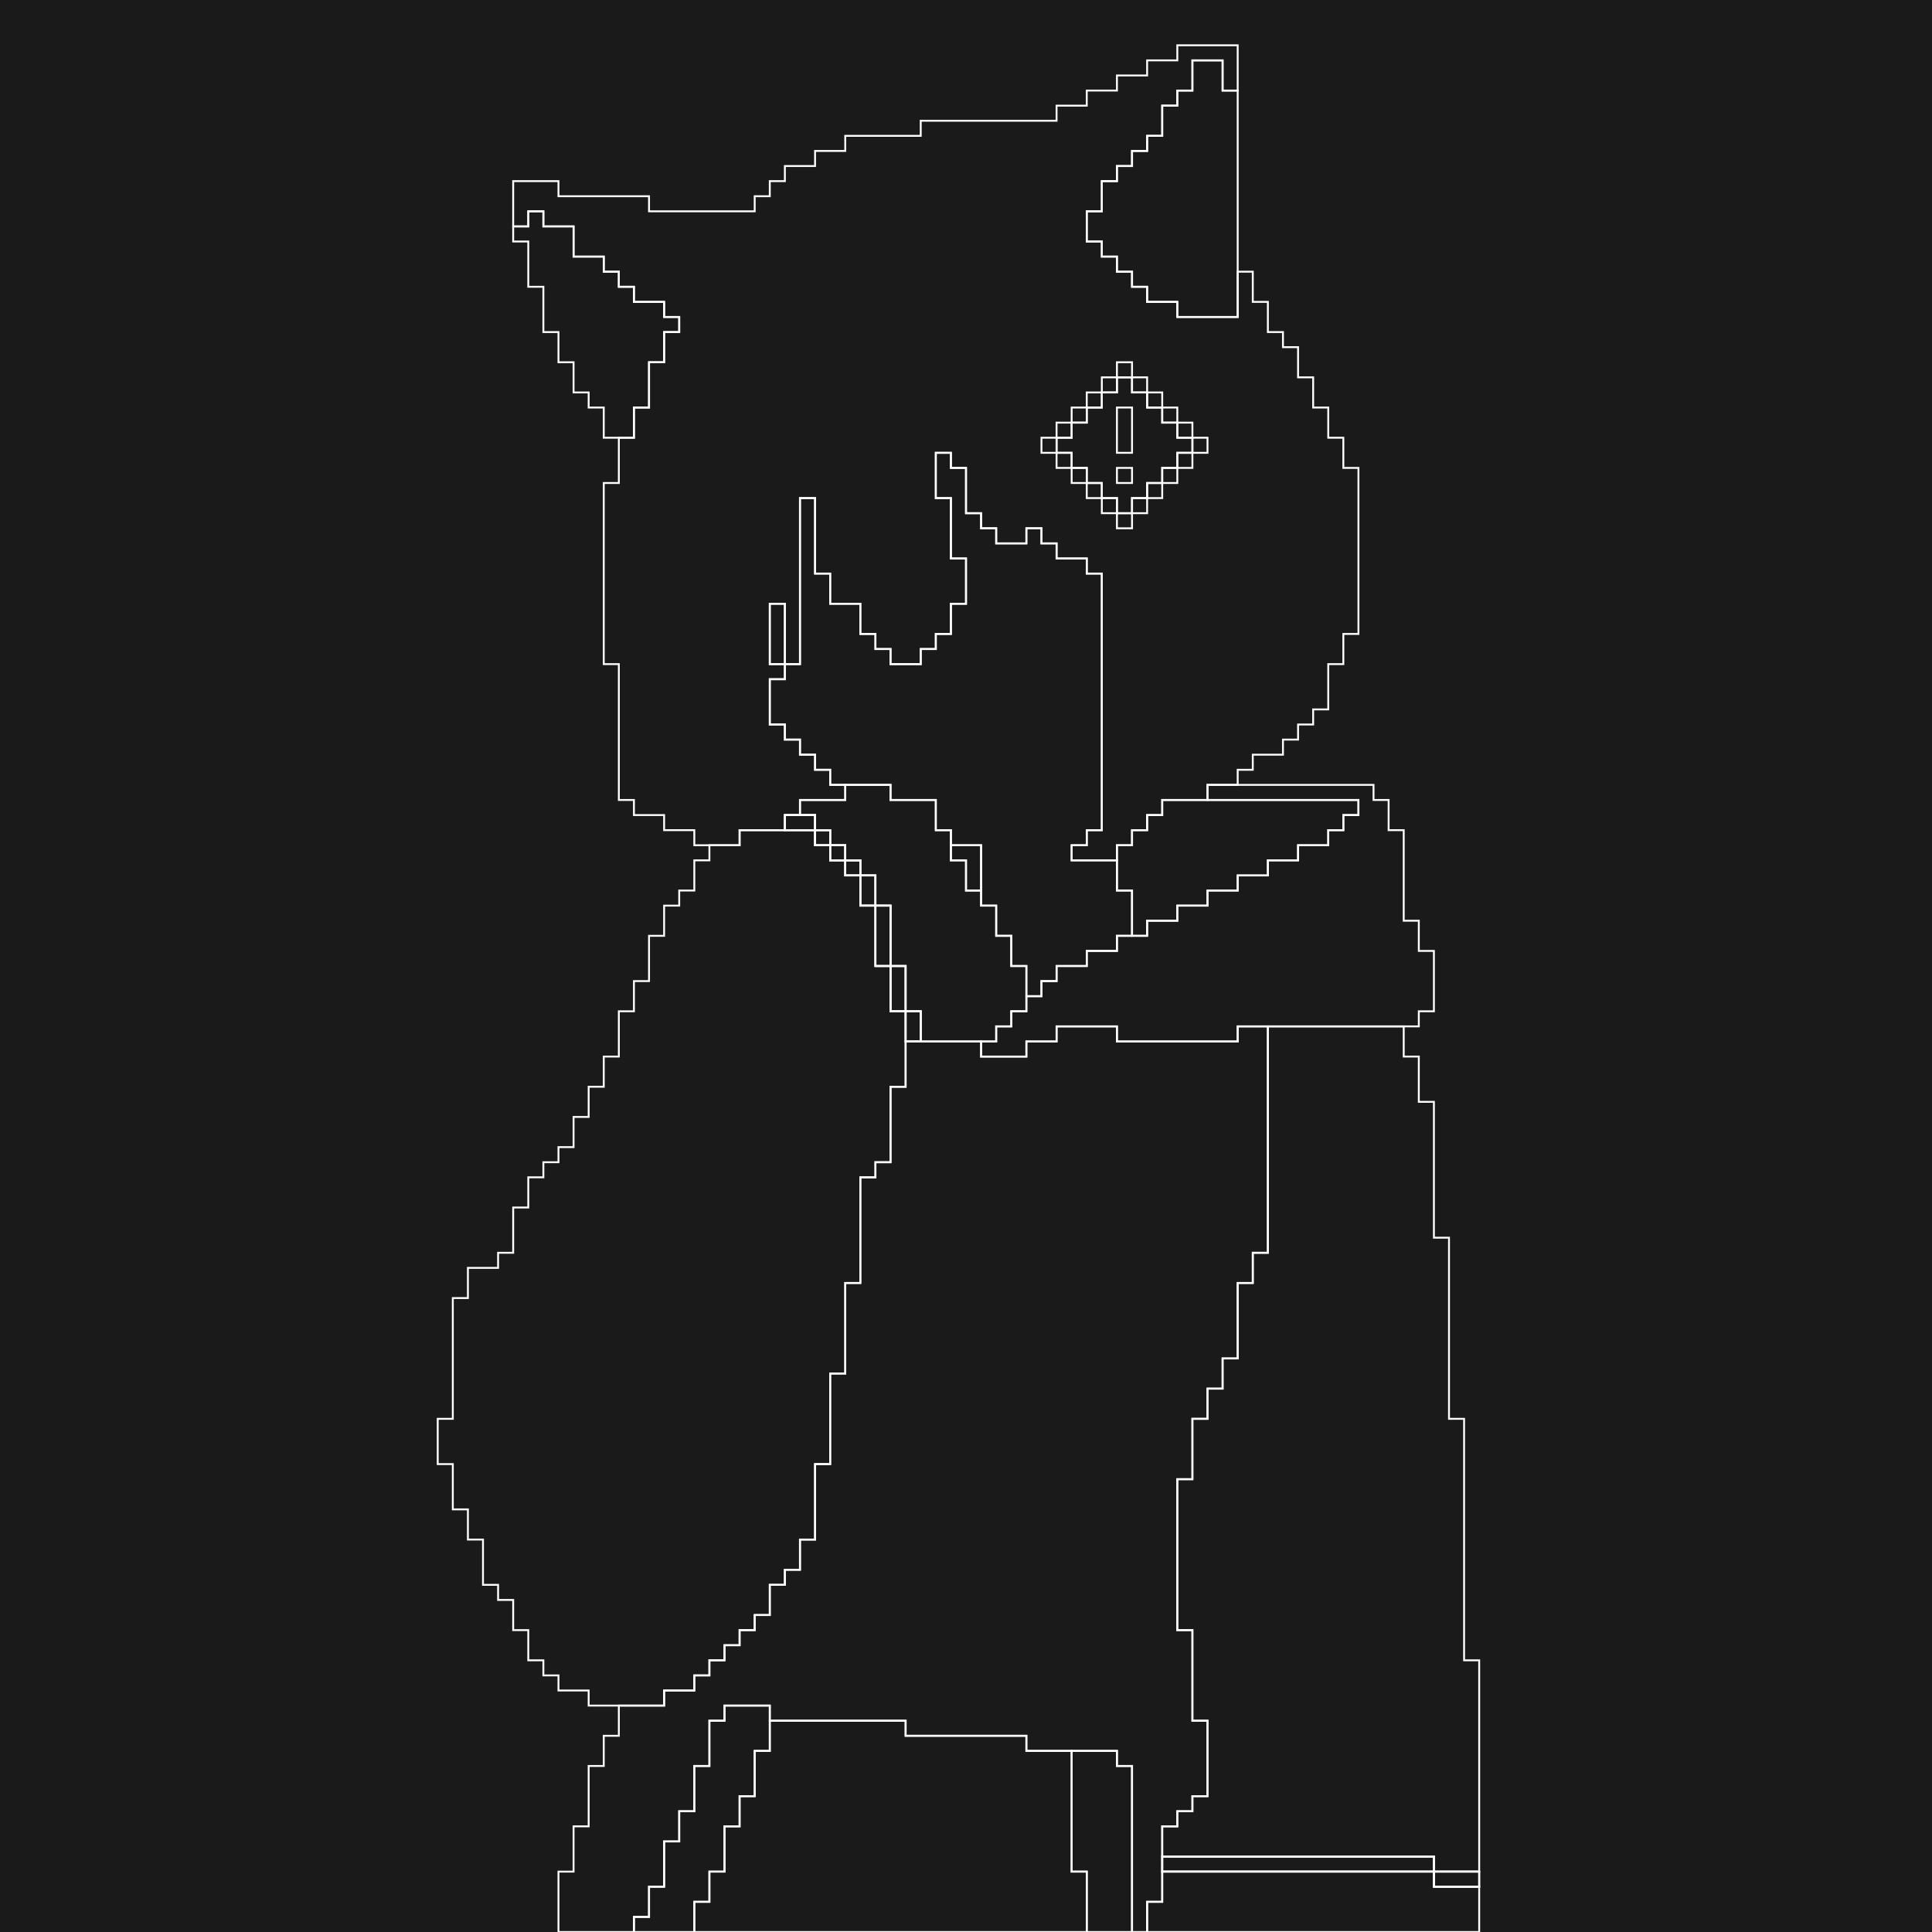
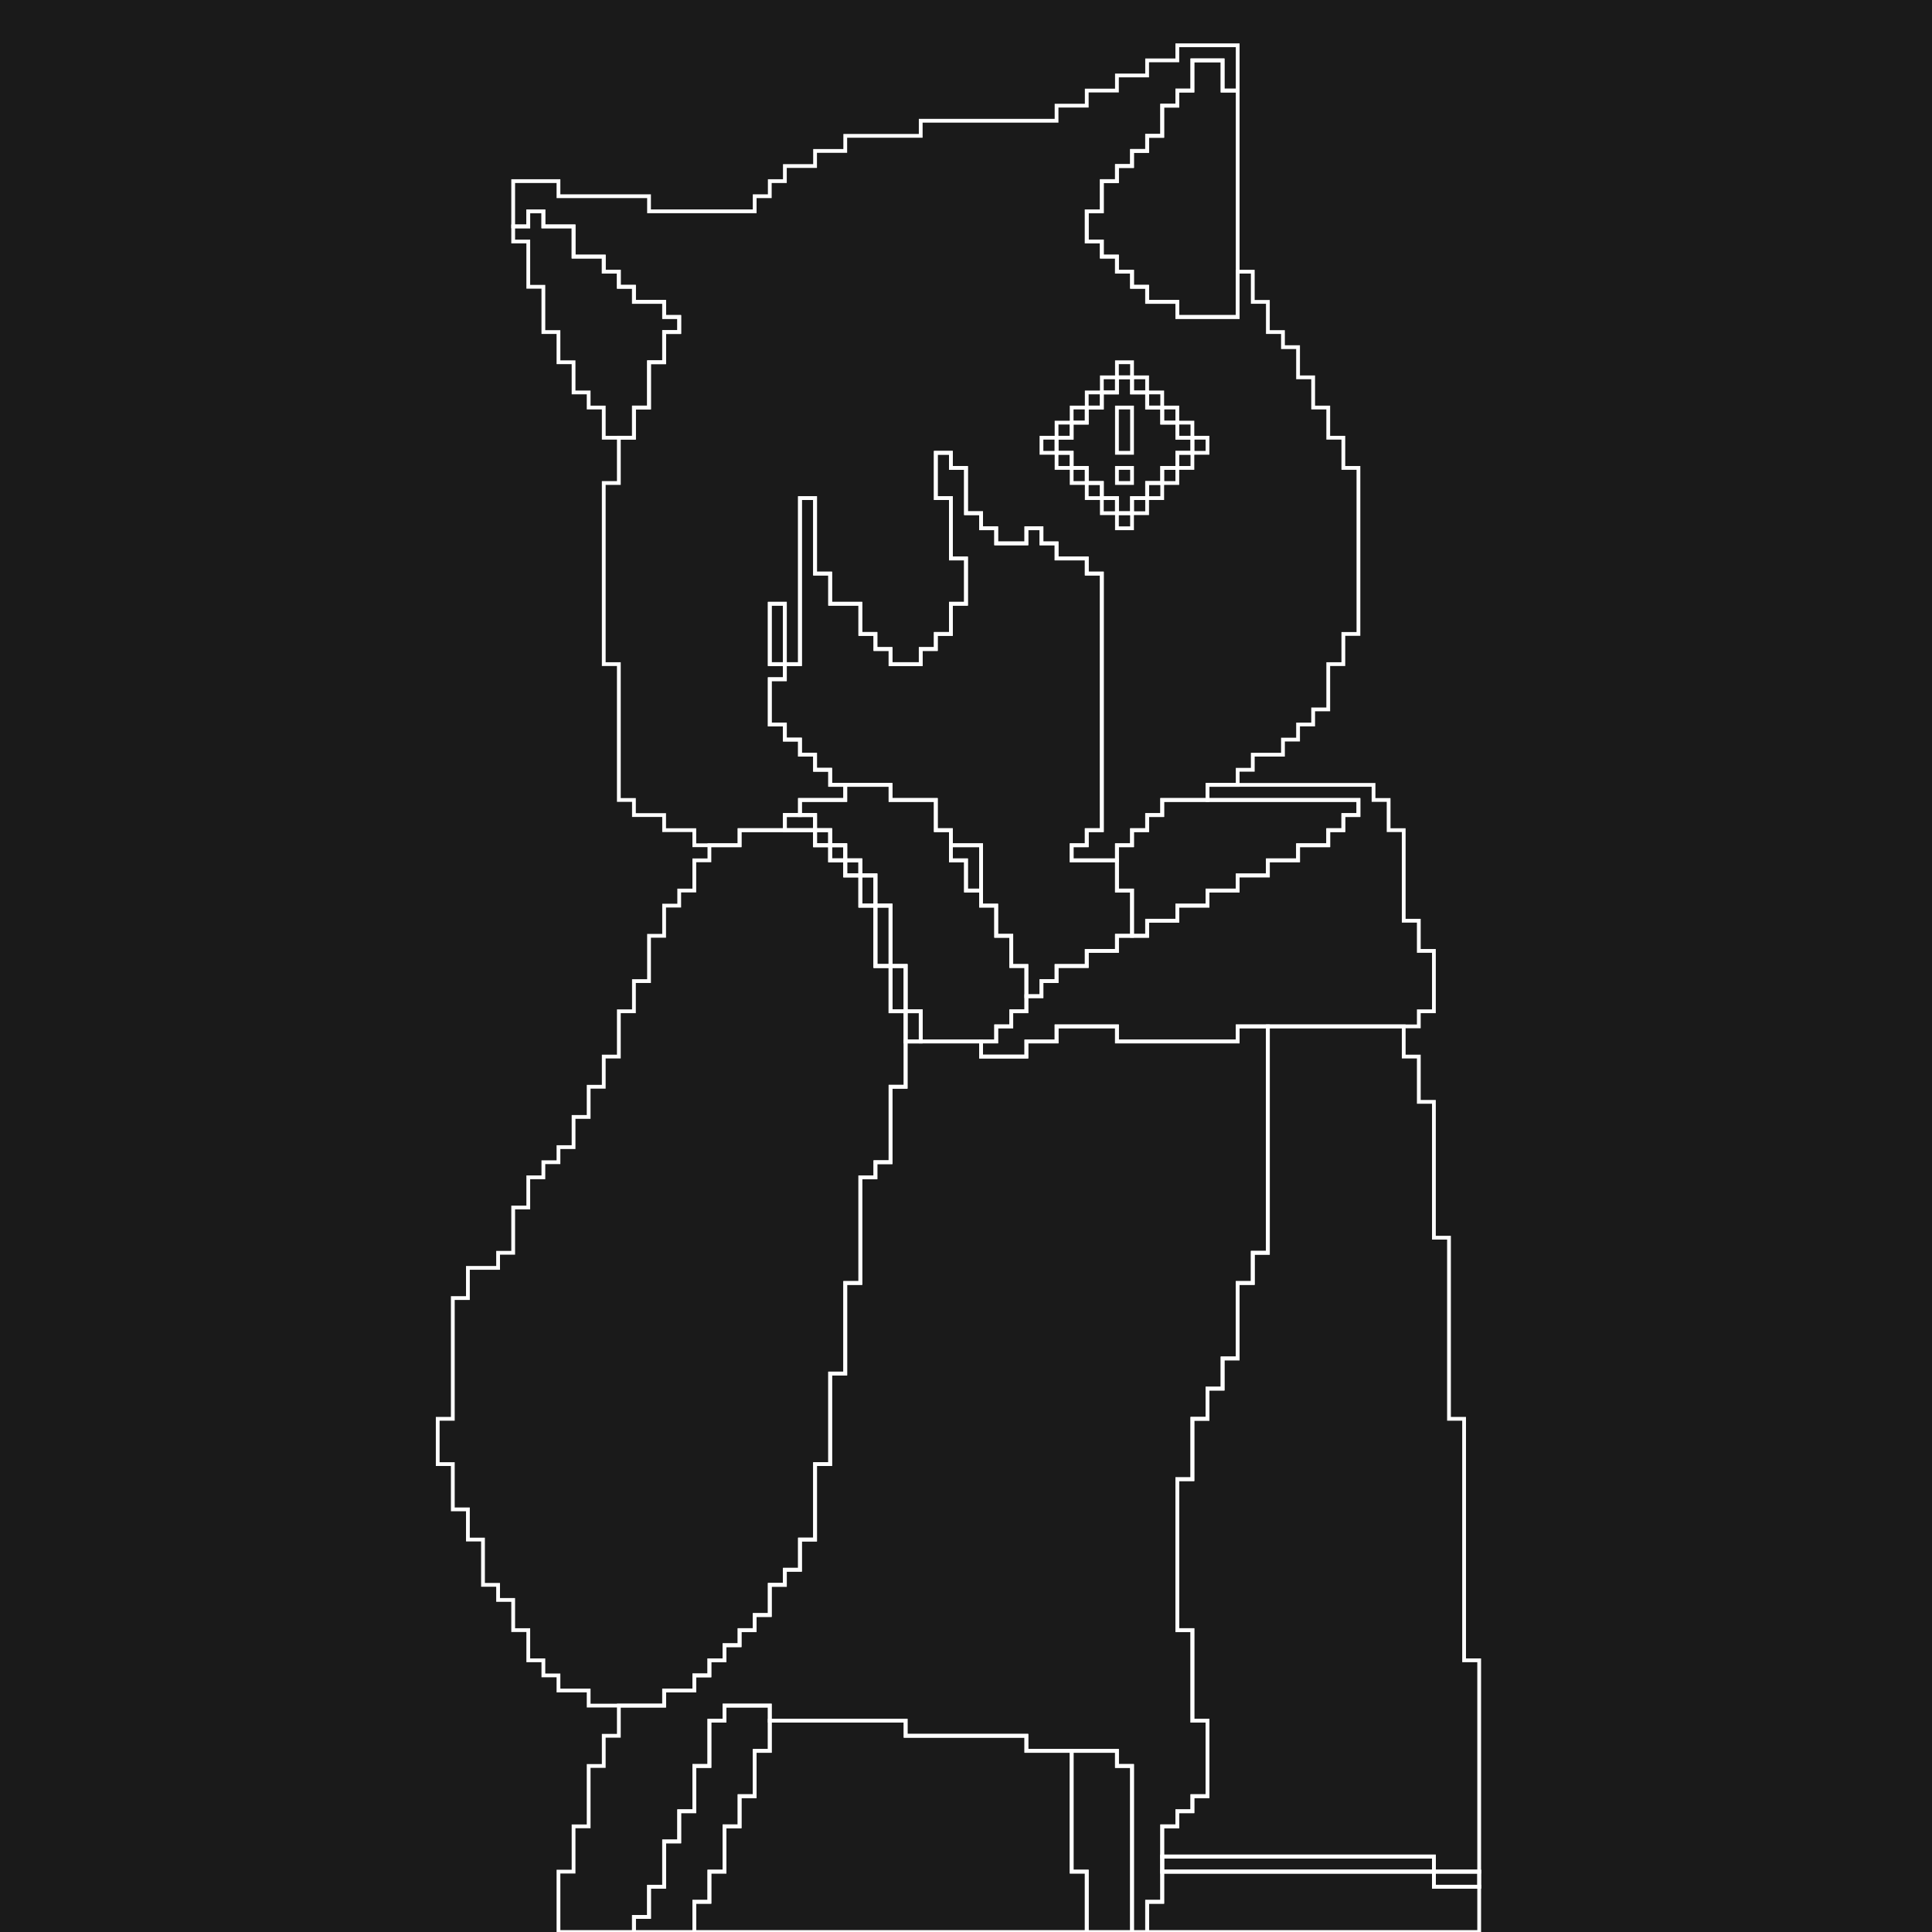
<svg xmlns="http://www.w3.org/2000/svg" id="_レイヤー_1" data-name="レイヤー 1" viewBox="0 0 1024 1024">
  <defs>
    <style>
      .cls-1 {
+         fill: #1a1a1a;
+       }
+ 
+       .cls-2 {
        fill: none;
        stroke: #fff;
        stroke-miterlimit: 10;
-       }
- 
-       .cls-2 {
-         fill: #1a1a1a;
+         stroke-width: 2px;
      }
    </style>
  </defs>
-   <rect class="cls-2" width="1024" height="1024" />
+   <rect class="cls-1" width="1024" height="1024" />
  <g>
-     <rect class="cls-1" x="480" y="536" width="8" height="16" />
-     <rect class="cls-1" x="456" y="464" width="8" height="16" />
-     <rect class="cls-1" x="464" y="480" width="8" height="32" />
-     <rect class="cls-1" x="616" y="984" width="144" height="8" />
-     <polygon class="cls-1" points="600 936 600 1024 576 1024 576 992 568 992 568 928 592 928 592 936 600 936" />
-     <rect class="cls-1" x="472" y="512" width="8" height="24" />
-     <rect class="cls-1" x="760" y="992" width="24" height="8" />
-     <rect class="cls-1" x="448" y="456" width="8" height="8" />
-     <rect class="cls-1" x="440" y="448" width="8" height="8" />
-     <polygon class="cls-1" points="760 504 760 536 752 536 752 544 656 544 656 552 592 552 592 544 560 544 560 552 544 552 544 560 520 560 520 552 528 552 528 544 536 544 536 536 544 536 544 528 552 528 552 520 560 520 560 512 576 512 576 504 592 504 592 496 608 496 608 488 624 488 624 480 640 480 640 472 656 472 656 464 672 464 672 456 688 456 688 448 704 448 704 440 712 440 712 432 720 432 720 424 640 424 640 416 728 416 728 424 736 424 736 440 744 440 744 488 752 488 752 504 760 504" />
-     <polygon class="cls-1" points="408 904 408 928 400 928 400 952 392 952 392 968 384 968 384 992 376 992 376 1008 368 1008 368 1024 336 1024 336 1016 344 1016 344 1000 352 1000 352 976 360 976 360 960 368 960 368 936 376 936 376 912 384 912 384 904 408 904" />
-     <rect class="cls-1" x="432" y="440" width="8" height="8" />
-     <rect class="cls-1" x="416" y="432" width="16" height="8" />
-     <polygon class="cls-1" points="600 472 600 496 592 496 592 504 576 504 576 512 560 512 560 520 552 520 552 528 544 528 544 512 536 512 536 496 528 496 528 480 520 480 520 448 504 448 504 440 496 440 496 424 472 424 472 416 440 416 440 408 432 408 432 400 424 400 424 392 416 392 416 384 408 384 408 360 416 360 416 352 424 352 424 264 432 264 432 304 440 304 440 320 456 320 456 336 464 336 464 344 472 344 472 352 488 352 488 344 496 344 496 336 504 336 504 320 512 320 512 296 504 296 504 264 496 264 496 240 504 240 504 248 512 248 512 272 520 272 520 280 528 280 528 288 544 288 544 280 552 280 552 288 560 288 560 296 576 296 576 304 584 304 584 440 576 440 576 448 568 448 568 456 592 456 592 472 600 472" />
-     <rect class="cls-1" x="408" y="320" width="8" height="32" />
-     <polygon class="cls-1" points="720 424 720 432 712 432 712 440 704 440 704 448 688 448 688 456 672 456 672 464 656 464 656 472 640 472 640 480 624 480 624 488 608 488 608 496 600 496 600 472 592 472 592 448 600 448 600 440 608 440 608 432 616 432 616 424 720 424" />
-     <polygon class="cls-1" points="720 248 720 336 712 336 712 352 704 352 704 376 696 376 696 384 688 384 688 392 680 392 680 400 664 400 664 408 656 408 656 416 640 416 640 424 616 424 616 432 608 432 608 440 600 440 600 448 592 448 592 456 568 456 568 448 576 448 576 440 584 440 584 304 576 304 576 296 560 296 560 288 552 288 552 280 544 280 544 288 528 288 528 280 520 280 520 272 512 272 512 248 504 248 504 240 496 240 496 264 504 264 504 296 512 296 512 320 504 320 504 336 496 336 496 344 488 344 488 352 472 352 472 344 464 344 464 336 456 336 456 320 440 320 440 304 432 304 432 264 424 264 424 352 416 352 416 320 408 320 408 352 416 352 416 360 408 360 408 384 416 384 416 392 424 392 424 400 432 400 432 408 440 408 440 416 448 416 448 424 424 424 424 432 416 432 416 440 392 440 392 448 368 448 368 440 352 440 352 432 336 432 336 424 328 424 328 352 320 352 320 256 328 256 328 232 336 232 336 216 344 216 344 192 352 192 352 176 360 176 360 168 352 168 352 160 336 160 336 152 328 152 328 144 320 144 320 136 304 136 304 120 288 120 288 112 280 112 280 120 272 120 272 96 296 96 296 104 344 104 344 112 400 112 400 104 408 104 408 96 416 96 416 88 432 88 432 80 448 80 448 72 488 72 488 64 560 64 560 56 576 56 576 48 592 48 592 40 608 40 608 32 624 32 624 24 656 24 656 48 648 48 648 32 632 32 632 48 624 48 624 56 616 56 616 72 608 72 608 80 600 80 600 88 592 88 592 96 584 96 584 112 576 112 576 128 584 128 584 136 592 136 592 144 600 144 600 152 608 152 608 160 624 160 624 168 656 168 656 144 664 144 664 160 672 160 672 176 680 176 680 184 688 184 688 200 696 200 696 216 704 216 704 232 712 232 712 248 720 248" />
-     <polygon class="cls-1" points="672 544 672 664 664 664 664 680 656 680 656 720 648 720 648 736 640 736 640 752 632 752 632 784 624 784 624 864 632 864 632 912 640 912 640 952 632 952 632 960 624 960 624 968 616 968 616 1008 608 1008 608 1024 600 1024 600 936 592 936 592 928 544 928 544 920 480 920 480 912 408 912 408 904 384 904 384 912 376 912 376 936 368 936 368 960 360 960 360 976 352 976 352 1000 344 1000 344 1016 336 1016 336 1024 296 1024 296 992 304 992 304 968 312 968 312 936 320 936 320 920 328 920 328 904 352 904 352 896 368 896 368 888 376 888 376 880 384 880 384 872 392 872 392 864 400 864 400 856 408 856 408 840 416 840 416 832 424 832 424 816 432 816 432 776 440 776 440 728 448 728 448 680 456 680 456 624 464 624 464 616 472 616 472 576 480 576 480 552 520 552 520 560 544 560 544 552 560 552 560 544 592 544 592 552 656 552 656 544 672 544" />
-     <polygon class="cls-1" points="520 448 520 472 512 472 512 456 504 456 504 448 520 448" />
-     <polygon class="cls-1" points="480 536 480 576 472 576 472 616 464 616 464 624 456 624 456 680 448 680 448 728 440 728 440 776 432 776 432 816 424 816 424 832 416 832 416 840 408 840 408 856 400 856 400 864 392 864 392 872 384 872 384 880 376 880 376 888 368 888 368 896 352 896 352 904 312 904 312 896 296 896 296 888 288 888 288 880 280 880 280 864 272 864 272 848 264 848 264 840 256 840 256 816 248 816 248 800 240 800 240 776 232 776 232 752 240 752 240 688 248 688 248 672 264 672 264 664 272 664 272 640 280 640 280 624 288 624 288 616 296 616 296 608 304 608 304 592 312 592 312 576 320 576 320 560 328 560 328 536 336 536 336 520 344 520 344 496 352 496 352 480 360 480 360 472 368 472 368 456 376 456 376 448 392 448 392 440 432 440 432 448 440 448 440 456 448 456 448 464 456 464 456 480 464 480 464 512 472 512 472 536 480 536" />
-     <polygon class="cls-1" points="784 1000 784 1024 608 1024 608 1008 616 1008 616 992 760 992 760 1000 784 1000" />
-     <polygon class="cls-1" points="784 880 784 992 760 992 760 984 616 984 616 968 624 968 624 960 632 960 632 952 640 952 640 912 632 912 632 864 624 864 624 784 632 784 632 752 640 752 640 736 648 736 648 720 656 720 656 680 664 680 664 664 672 664 672 544 744 544 744 560 752 560 752 584 760 584 760 656 768 656 768 752 776 752 776 880 784 880" />
-     <polygon class="cls-1" points="576 992 576 1024 368 1024 368 1008 376 1008 376 992 384 992 384 968 392 968 392 952 400 952 400 928 408 928 408 912 480 912 480 920 544 920 544 928 568 928 568 992 576 992" />
-     <polygon class="cls-1" points="360 168 360 176 352 176 352 192 344 192 344 216 336 216 336 232 320 232 320 216 312 216 312 208 304 208 304 192 296 192 296 176 288 176 288 152 280 152 280 128 272 128 272 120 280 120 280 112 288 112 288 120 304 120 304 136 320 136 320 144 328 144 328 152 336 152 336 160 352 160 352 168 360 168" />
-     <polygon class="cls-1" points="656 48 656 168 624 168 624 160 608 160 608 152 600 152 600 144 592 144 592 136 584 136 584 128 576 128 576 112 584 112 584 96 592 96 592 88 600 88 600 80 608 80 608 72 616 72 616 56 624 56 624 48 632 48 632 32 648 32 648 48 656 48" />
-     <polygon class="cls-1" points="544 512 544 536 536 536 536 544 528 544 528 552 488 552 488 536 480 536 480 512 472 512 472 480 464 480 464 464 456 464 456 456 448 456 448 448 440 448 440 440 432 440 432 432 424 432 424 424 448 424 448 416 472 416 472 424 496 424 496 440 504 440 504 456 512 456 512 472 520 472 520 480 528 480 528 496 536 496 536 512 544 512" />
+     <rect class="cls-2" x="480" y="536" width="8" height="16" />
+     <rect class="cls-2" x="456" y="464" width="8" height="16" />
+     <rect class="cls-2" x="464" y="480" width="8" height="32" />
+     <rect class="cls-2" x="616" y="984" width="144" height="8" />
+     <polygon class="cls-2" points="600 936 600 1024 576 1024 576 992 568 992 568 928 592 928 592 936 600 936" />
+     <rect class="cls-2" x="472" y="512" width="8" height="24" />
+     <rect class="cls-2" x="760" y="992" width="24" height="8" />
+     <rect class="cls-2" x="448" y="456" width="8" height="8" />
+     <rect class="cls-2" x="440" y="448" width="8" height="8" />
+     <polygon class="cls-2" points="760 504 760 536 752 536 752 544 656 544 656 552 592 552 592 544 560 544 560 552 544 552 544 560 520 560 520 552 528 552 528 544 536 544 536 536 544 536 544 528 552 528 552 520 560 520 560 512 576 512 576 504 592 504 592 496 608 496 608 488 624 488 624 480 640 480 640 472 656 472 656 464 672 464 672 456 688 456 688 448 704 448 704 440 712 440 712 432 720 432 720 424 640 424 640 416 728 416 728 424 736 424 736 440 744 440 744 488 752 488 752 504 760 504" />
+     <polygon class="cls-2" points="408 904 408 928 400 928 400 952 392 952 392 968 384 968 384 992 376 992 376 1008 368 1008 368 1024 336 1024 336 1016 344 1016 344 1000 352 1000 352 976 360 976 360 960 368 960 368 936 376 936 376 912 384 912 384 904 408 904" />
+     <rect class="cls-2" x="432" y="440" width="8" height="8" />
+     <rect class="cls-2" x="416" y="432" width="16" height="8" />
+     <polygon class="cls-2" points="600 472 600 496 592 496 592 504 576 504 576 512 560 512 560 520 552 520 552 528 544 528 544 512 536 512 536 496 528 496 528 480 520 480 520 448 504 448 504 440 496 440 496 424 472 424 472 416 440 416 440 408 432 408 432 400 424 400 424 392 416 392 416 384 408 384 408 360 416 360 416 352 424 352 424 264 432 264 432 304 440 304 440 320 456 320 456 336 464 336 464 344 472 344 472 352 488 352 488 344 496 344 496 336 504 336 504 320 512 320 512 296 504 296 504 264 496 264 496 240 504 240 504 248 512 248 512 272 520 272 520 280 528 280 528 288 544 288 544 280 552 280 552 288 560 288 560 296 576 296 576 304 584 304 584 440 576 440 576 448 568 448 568 456 592 456 592 472 600 472" />
+     <rect class="cls-2" x="408" y="320" width="8" height="32" />
+     <polygon class="cls-2" points="720 424 720 432 712 432 712 440 704 440 704 448 688 448 688 456 672 456 672 464 656 464 656 472 640 472 640 480 624 480 624 488 608 488 608 496 600 496 600 472 592 472 592 448 600 448 600 440 608 440 608 432 616 432 616 424 720 424" />
+     <polygon class="cls-2" points="720 248 720 336 712 336 712 352 704 352 704 376 696 376 696 384 688 384 688 392 680 392 680 400 664 400 664 408 656 408 656 416 640 416 640 424 616 424 616 432 608 432 608 440 600 440 600 448 592 448 592 456 568 456 568 448 576 448 576 440 584 440 584 304 576 304 576 296 560 296 560 288 552 288 552 280 544 280 544 288 528 288 528 280 520 280 520 272 512 272 512 248 504 248 504 240 496 240 496 264 504 264 504 296 512 296 512 320 504 320 504 336 496 336 496 344 488 344 488 352 472 352 472 344 464 344 464 336 456 336 456 320 440 320 440 304 432 304 432 264 424 264 424 352 416 352 416 320 408 320 408 352 416 352 416 360 408 360 408 384 416 384 416 392 424 392 424 400 432 400 432 408 440 408 440 416 448 416 448 424 424 424 424 432 416 432 416 440 392 440 392 448 368 448 368 440 352 440 352 432 336 432 336 424 328 424 328 352 320 352 320 256 328 256 328 232 336 232 336 216 344 216 344 192 352 192 352 176 360 176 360 168 352 168 352 160 336 160 336 152 328 152 328 144 320 144 320 136 304 136 304 120 288 120 288 112 280 112 280 120 272 120 272 96 296 96 296 104 344 104 344 112 400 112 400 104 408 104 408 96 416 96 416 88 432 88 432 80 448 80 448 72 488 72 488 64 560 64 560 56 576 56 576 48 592 48 592 40 608 40 608 32 624 32 624 24 656 24 656 48 648 48 648 32 632 32 632 48 624 48 624 56 616 56 616 72 608 72 608 80 600 80 600 88 592 88 592 96 584 96 584 112 576 112 576 128 584 128 584 136 592 136 592 144 600 144 600 152 608 152 608 160 624 160 624 168 656 168 656 144 664 144 664 160 672 160 672 176 680 176 680 184 688 184 688 200 696 200 696 216 704 216 704 232 712 232 712 248 720 248" />
+     <polygon class="cls-2" points="672 544 672 664 664 664 664 680 656 680 656 720 648 720 648 736 640 736 640 752 632 752 632 784 624 784 624 864 632 864 632 912 640 912 640 952 632 952 632 960 624 960 624 968 616 968 616 1008 608 1008 608 1024 600 1024 600 936 592 936 592 928 544 928 544 920 480 920 480 912 408 912 408 904 384 904 384 912 376 912 376 936 368 936 368 960 360 960 360 976 352 976 352 1000 344 1000 344 1016 336 1016 336 1024 296 1024 296 992 304 992 304 968 312 968 312 936 320 936 320 920 328 920 328 904 352 904 352 896 368 896 368 888 376 888 376 880 384 880 384 872 392 872 392 864 400 864 400 856 408 856 408 840 416 840 416 832 424 832 424 816 432 816 432 776 440 776 440 728 448 728 448 680 456 680 456 624 464 624 464 616 472 616 472 576 480 576 480 552 520 552 520 560 544 560 544 552 560 552 560 544 592 544 592 552 656 552 656 544 672 544" />
+     <polygon class="cls-2" points="520 448 520 472 512 472 512 456 504 456 504 448 520 448" />
+     <polygon class="cls-2" points="480 536 480 576 472 576 472 616 464 616 464 624 456 624 456 680 448 680 448 728 440 728 440 776 432 776 432 816 424 816 424 832 416 832 416 840 408 840 408 856 400 856 400 864 392 864 392 872 384 872 384 880 376 880 376 888 368 888 368 896 352 896 352 904 312 904 312 896 296 896 296 888 288 888 288 880 280 880 280 864 272 864 272 848 264 848 264 840 256 840 256 816 248 816 248 800 240 800 240 776 232 776 232 752 240 752 240 688 248 688 248 672 264 672 264 664 272 664 272 640 280 640 280 624 288 624 288 616 296 616 296 608 304 608 304 592 312 592 312 576 320 576 320 560 328 560 328 536 336 536 336 520 344 520 344 496 352 496 352 480 360 480 360 472 368 472 368 456 376 456 376 448 392 448 392 440 432 440 432 448 440 448 440 456 448 456 448 464 456 464 456 480 464 480 464 512 472 512 472 536 480 536" />
+     <polygon class="cls-2" points="784 1000 784 1024 608 1024 608 1008 616 1008 616 992 760 992 760 1000 784 1000" />
+     <polygon class="cls-2" points="784 880 784 992 760 992 760 984 616 984 616 968 624 968 624 960 632 960 632 952 640 952 640 912 632 912 632 864 624 864 624 784 632 784 632 752 640 752 640 736 648 736 648 720 656 720 656 680 664 680 664 664 672 664 672 544 744 544 744 560 752 560 752 584 760 584 760 656 768 656 768 752 776 752 776 880 784 880" />
+     <polygon class="cls-2" points="576 992 576 1024 368 1024 368 1008 376 1008 376 992 384 992 384 968 392 968 392 952 400 952 400 928 408 928 408 912 480 912 480 920 544 920 544 928 568 928 568 992 576 992" />
+     <polygon class="cls-2" points="360 168 360 176 352 176 352 192 344 192 344 216 336 216 336 232 320 232 320 216 312 216 312 208 304 208 304 192 296 192 296 176 288 176 288 152 280 152 280 128 272 128 272 120 280 120 280 112 288 112 288 120 304 120 304 136 320 136 320 144 328 144 328 152 336 152 336 160 352 160 352 168 360 168" />
+     <polygon class="cls-2" points="656 48 656 168 624 168 624 160 608 160 608 152 600 152 600 144 592 144 592 136 584 136 584 128 576 128 576 112 584 112 584 96 592 96 592 88 600 88 600 80 608 80 608 72 616 72 616 56 624 56 624 48 632 48 632 32 648 32 648 48 656 48" />
+     <polygon class="cls-2" points="544 512 544 536 536 536 536 544 528 544 528 552 488 552 488 536 480 536 480 512 472 512 472 480 464 480 464 464 456 464 456 456 448 456 448 448 440 448 440 440 432 440 432 432 424 432 424 424 448 424 448 416 472 416 472 424 496 424 496 440 504 440 504 456 512 456 512 472 520 472 520 480 528 480 528 496 536 496 536 512 544 512" />
  </g>
  <g id="important">
    <g>
-       <rect class="cls-1" x="472" y="512" width="8" height="24" />
-       <rect class="cls-1" x="480" y="536" width="8" height="16" />
-       <rect class="cls-1" x="464" y="480" width="8" height="32" />
-       <rect class="cls-1" x="456" y="464" width="8" height="16" />
-       <rect class="cls-1" x="440" y="448" width="8" height="8" />
-       <rect class="cls-1" x="448" y="456" width="8" height="8" />
-       <rect class="cls-1" x="416" y="432" width="16" height="8" />
-       <rect class="cls-1" x="432" y="440" width="8" height="8" />
+       <rect class="cls-2" x="472" y="512" width="8" height="24" />
+       <rect class="cls-2" x="480" y="536" width="8" height="16" />
+       <rect class="cls-2" x="464" y="480" width="8" height="32" />
+       <rect class="cls-2" x="456" y="464" width="8" height="16" />
+       <rect class="cls-2" x="440" y="448" width="8" height="8" />
+       <rect class="cls-2" x="448" y="456" width="8" height="8" />
+       <rect class="cls-2" x="416" y="432" width="16" height="8" />
+       <rect class="cls-2" x="432" y="440" width="8" height="8" />
    </g>
    <g>
-       <rect class="cls-1" x="616" y="984" width="144" height="8" />
-       <rect class="cls-1" x="760" y="992" width="24" height="8" />
+       <rect class="cls-2" x="616" y="984" width="144" height="8" />
+       <rect class="cls-2" x="760" y="992" width="24" height="8" />
    </g>
    <g>
-       <polygon class="cls-1" points="632 232 632 240 624 240 624 248 616 248 616 256 608 256 608 264 600 264 600 272 592 272 592 264 584 264 584 256 576 256 576 248 568 248 568 240 560 240 560 232 568 232 568 224 576 224 576 216 584 216 584 208 592 208 592 200 600 200 600 208 608 208 608 216 616 216 616 224 624 224 624 232 632 232" />
+       <polygon class="cls-2" points="632 232 632 240 624 240 624 248 616 248 616 256 608 256 608 264 600 264 600 272 592 272 592 264 584 264 584 256 576 256 576 248 568 248 568 240 560 240 560 232 568 232 568 224 576 224 576 216 584 216 584 208 592 208 592 200 600 200 600 208 608 208 608 216 616 216 616 224 624 224 624 232 632 232" />
      <g>
-         <rect class="cls-1" x="592" y="192" width="8" height="8" />
-         <rect class="cls-1" x="584" y="200" width="8" height="8" />
-         <rect class="cls-1" x="600" y="200" width="8" height="8" />
-         <rect class="cls-1" x="576" y="208" width="8" height="8" />
-         <rect class="cls-1" x="608" y="208" width="8" height="8" />
-         <rect class="cls-1" x="568" y="216" width="8" height="8" />
-         <rect class="cls-1" x="616" y="216" width="8" height="8" />
-         <rect class="cls-1" x="560" y="224" width="8" height="8" />
-         <rect class="cls-1" x="624" y="224" width="8" height="8" />
-         <rect class="cls-1" x="552" y="232" width="8" height="8" />
-         <rect class="cls-1" x="632" y="232" width="8" height="8" />
-         <rect class="cls-1" x="560" y="240" width="8" height="8" />
-         <rect class="cls-1" x="624" y="240" width="8" height="8" />
-         <rect class="cls-1" x="568" y="248" width="8" height="8" />
-         <rect class="cls-1" x="616" y="248" width="8" height="8" />
-         <rect class="cls-1" x="576" y="256" width="8" height="8" />
-         <rect class="cls-1" x="608" y="256" width="8" height="8" />
-         <rect class="cls-1" x="584" y="264" width="8" height="8" />
-         <rect class="cls-1" x="600" y="264" width="8" height="8" />
-         <rect class="cls-1" x="592" y="272" width="8" height="8" />
+         <rect class="cls-2" x="592" y="192" width="8" height="8" />
+         <rect class="cls-2" x="584" y="200" width="8" height="8" />
+         <rect class="cls-2" x="600" y="200" width="8" height="8" />
+         <rect class="cls-2" x="576" y="208" width="8" height="8" />
+         <rect class="cls-2" x="608" y="208" width="8" height="8" />
+         <rect class="cls-2" x="568" y="216" width="8" height="8" />
+         <rect class="cls-2" x="616" y="216" width="8" height="8" />
+         <rect class="cls-2" x="560" y="224" width="8" height="8" />
+         <rect class="cls-2" x="624" y="224" width="8" height="8" />
+         <rect class="cls-2" x="552" y="232" width="8" height="8" />
+         <rect class="cls-2" x="632" y="232" width="8" height="8" />
+         <rect class="cls-2" x="560" y="240" width="8" height="8" />
+         <rect class="cls-2" x="624" y="240" width="8" height="8" />
+         <rect class="cls-2" x="568" y="248" width="8" height="8" />
+         <rect class="cls-2" x="616" y="248" width="8" height="8" />
+         <rect class="cls-2" x="576" y="256" width="8" height="8" />
+         <rect class="cls-2" x="608" y="256" width="8" height="8" />
+         <rect class="cls-2" x="584" y="264" width="8" height="8" />
+         <rect class="cls-2" x="600" y="264" width="8" height="8" />
+         <rect class="cls-2" x="592" y="272" width="8" height="8" />
      </g>
      <g>
-         <rect class="cls-1" x="592" y="248" width="8" height="8" />
-         <rect class="cls-1" x="592" y="216" width="8" height="24" />
+         <rect class="cls-2" x="592" y="248" width="8" height="8" />
+         <rect class="cls-2" x="592" y="216" width="8" height="24" />
      </g>
    </g>
  </g>
</svg>
